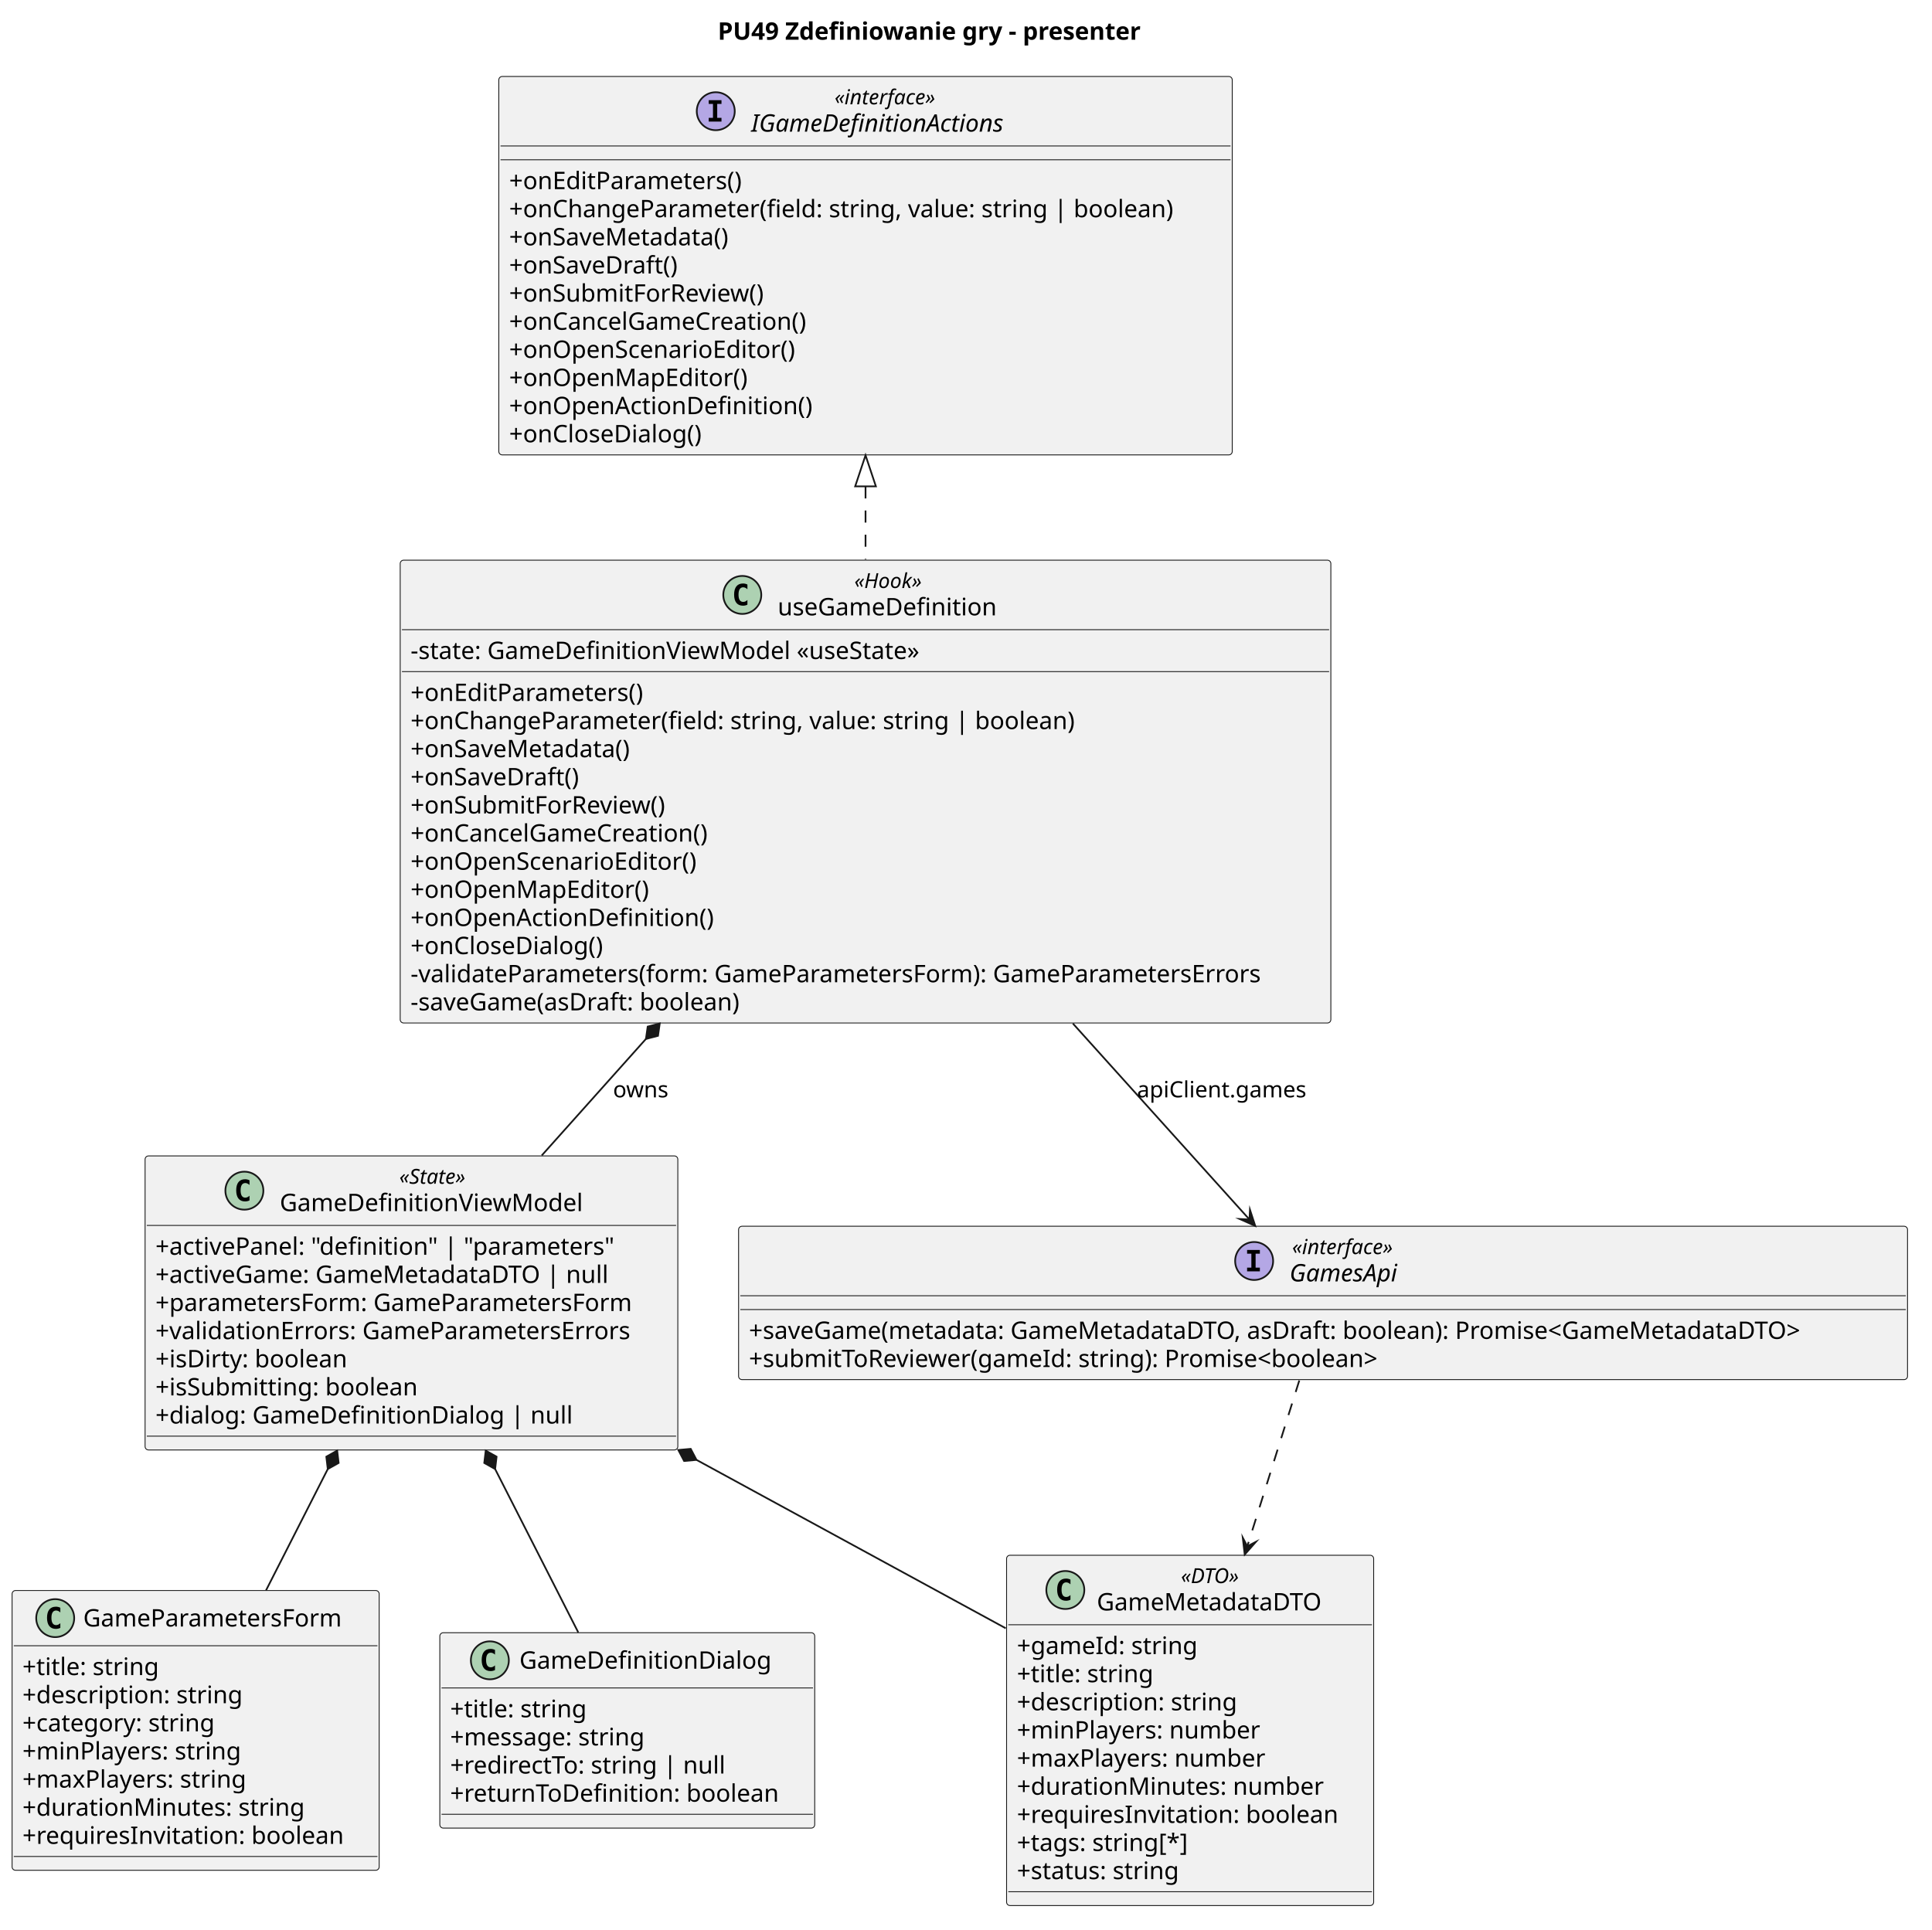
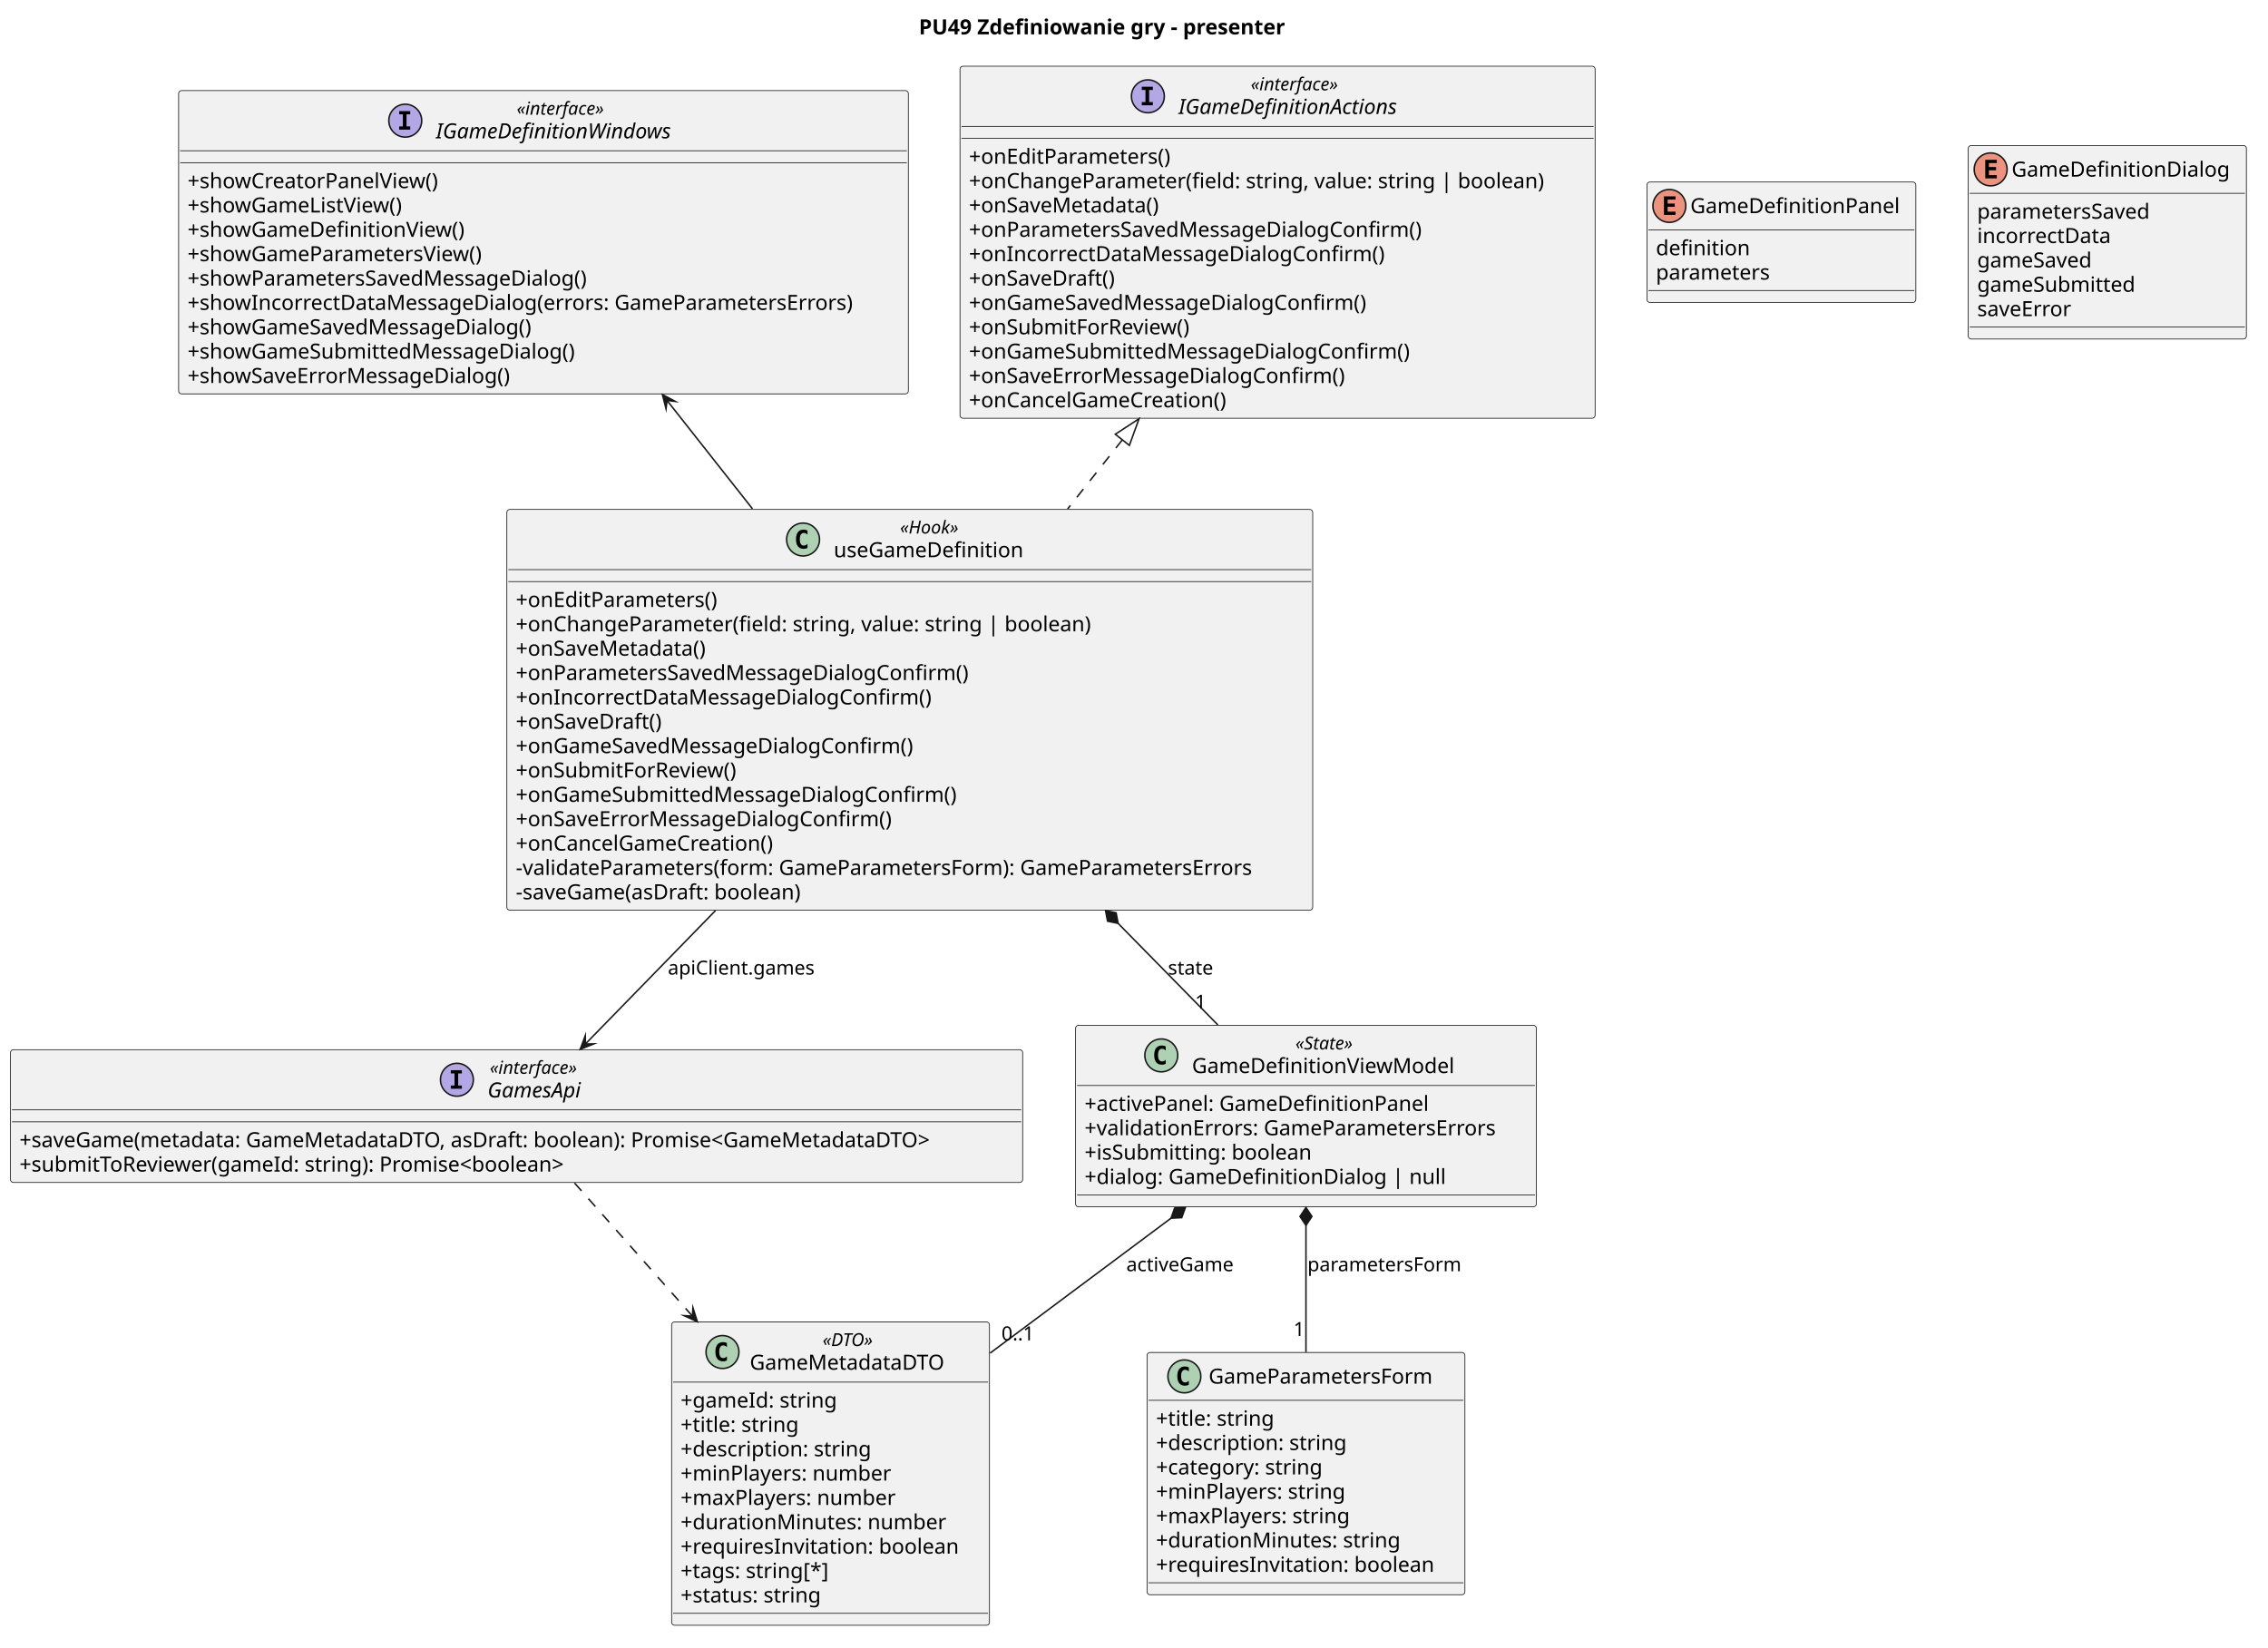
- <svg xmlns="http://www.w3.org/2000/svg" version="1.1" data-diagram-type="CLASS" style="width:1119px;height:1118px;background:#FFFFFF;" width="1119px" height="1118px" viewBox="0 0 1119 1118" zoomAndPan="magnify" preserveAspectRatio="none" contentStyleType="text/css">
+ <svg xmlns="http://www.w3.org/2000/svg" version="1.1" data-diagram-type="CLASS" style="width:1517px;height:1102px;background:#FFFFFF;" width="1517px" height="1102px" viewBox="0 0 1517 1102" zoomAndPan="magnify" preserveAspectRatio="none" contentStyleType="text/css">
  <defs />
  <g font-family="sans-serif" lengthAdjust="spacing">
    <g class="title" data-source-line="10">
-       <text x="415.734" y="22.995" fill="#000" font-size="14" textLength="281.36" font-weight="700">PU49 Zdefiniowanie gry - presenter</text>
+       <text x="614.596" y="22.995" fill="#000" font-size="14" textLength="281.36" font-weight="700">PU49 Zdefiniowanie gry - presenter</text>
    </g>
    <g class="entity" data-qualified-name="useGameDefinition" id="ent0001" data-source-line="12">
-       <rect x="231.79" y="324.527" width="539.03" height="268.125" fill="#F1F1F1" style="stroke:#181818;stroke-width:0.5;" rx="2" ry="2" />
-       <ellipse cx="429.93" cy="344.66" rx="11" ry="11" fill="#ADD1B2" style="stroke:#181818;stroke-width:1;" />
-       <path d="M432.898,350.3 Q432.32,350.597 431.68,350.738 Q431.039,350.894 430.336,350.894 Q427.836,350.894 426.508,349.253 Q425.195,347.597 425.195,344.472 Q425.195,341.347 426.508,339.691 Q427.836,338.035 430.336,338.035 Q431.039,338.035 431.68,338.191 Q432.336,338.347 432.898,338.644 L432.898,341.363 Q432.273,340.785 431.68,340.519 Q431.086,340.238 430.461,340.238 Q429.117,340.238 428.43,341.316 Q427.742,342.378 427.742,344.472 Q427.742,346.566 428.43,347.644 Q429.117,348.707 430.461,348.707 Q431.086,348.707 431.68,348.441 Q432.273,348.16 432.898,347.582 L432.898,350.3 Z " fill="#000" />
-       <text x="494.821" y="340.666" fill="#000" font-size="12" textLength="45.469" font-style="italic">«Hook»</text>
-       <text x="450.43" y="356.491" fill="#000" font-size="14" textLength="134.251">useGameDefinition</text>
-       <line x1="232.79" y1="364.793" x2="769.82" y2="364.793" style="stroke:#181818;stroke-width:0.5;" />
-       <text x="237.79" y="381.788" fill="#000" font-size="14" textLength="318.138">-state: GameDefinitionViewModel «useState»</text>
-       <line x1="232.79" y1="389.089" x2="769.82" y2="389.089" style="stroke:#181818;stroke-width:0.5;" />
-       <text x="237.79" y="406.084" fill="#000" font-size="14" textLength="147.964">+onEditParameters()</text>
-       <text x="237.79" y="422.381" fill="#000" font-size="14" textLength="412.809">+onChangeParameter(field: string, value: string | boolean)</text>
-       <text x="237.79" y="438.678" fill="#000" font-size="14" textLength="140.752">+onSaveMetadata()</text>
-       <text x="237.79" y="454.975" fill="#000" font-size="14" textLength="109.99">+onSaveDraft()</text>
-       <text x="237.79" y="471.272" fill="#000" font-size="14" textLength="162.709">+onSubmitForReview()</text>
-       <text x="237.79" y="487.569" fill="#000" font-size="14" textLength="188.74">+onCancelGameCreation()</text>
-       <text x="237.79" y="503.866" fill="#000" font-size="14" textLength="179.778">+onOpenScenarioEditor()</text>
-       <text x="237.79" y="520.163" fill="#000" font-size="14" textLength="148.463">+onOpenMapEditor()</text>
-       <text x="237.79" y="536.459" fill="#000" font-size="14" textLength="189.369">+onOpenActionDefinition()</text>
-       <text x="237.79" y="552.756" fill="#000" font-size="14" textLength="122.821">+onCloseDialog()</text>
-       <text x="237.79" y="569.053" fill="#000" font-size="14" textLength="527.03">-validateParameters(form: GameParametersForm): GameParametersErrors</text>
-       <text x="237.79" y="585.35" fill="#000" font-size="14" textLength="206.972">-saveGame(asDraft: boolean)</text>
+       <rect x="339.01" y="340.827" width="539.03" height="268.125" fill="#F1F1F1" style="stroke:#181818;stroke-width:0.5;" rx="2" ry="2" />
+       <ellipse cx="537.15" cy="360.96" rx="11" ry="11" fill="#ADD1B2" style="stroke:#181818;stroke-width:1;" />
+       <path d="M540.118,366.6 Q539.54,366.897 538.9,367.038 Q538.259,367.194 537.556,367.194 Q535.056,367.194 533.728,365.553 Q532.415,363.897 532.415,360.772 Q532.415,357.647 533.728,355.991 Q535.056,354.335 537.556,354.335 Q538.259,354.335 538.9,354.491 Q539.556,354.647 540.118,354.944 L540.118,357.663 Q539.493,357.085 538.9,356.819 Q538.306,356.538 537.681,356.538 Q536.337,356.538 535.65,357.616 Q534.962,358.678 534.962,360.772 Q534.962,362.866 535.65,363.944 Q536.337,365.007 537.681,365.007 Q538.306,365.007 538.9,364.741 Q539.493,364.46 540.118,363.882 L540.118,366.6 Z " fill="#000" />
+       <text x="602.041" y="356.966" fill="#000" font-size="12" textLength="45.469" font-style="italic">«Hook»</text>
+       <text x="557.65" y="372.791" fill="#000" font-size="14" textLength="134.251">useGameDefinition</text>
+       <line x1="340.01" y1="381.093" x2="877.04" y2="381.093" style="stroke:#181818;stroke-width:0.5;" />
+       <line x1="340.01" y1="389.093" x2="877.04" y2="389.093" style="stroke:#181818;stroke-width:0.5;" />
+       <text x="345.01" y="406.088" fill="#000" font-size="14" textLength="147.964">+onEditParameters()</text>
+       <text x="345.01" y="422.384" fill="#000" font-size="14" textLength="412.809">+onChangeParameter(field: string, value: string | boolean)</text>
+       <text x="345.01" y="438.681" fill="#000" font-size="14" textLength="140.752">+onSaveMetadata()</text>
+       <text x="345.01" y="454.978" fill="#000" font-size="14" textLength="325.479">+onParametersSavedMessageDialogConfirm()</text>
+       <text x="345.01" y="471.275" fill="#000" font-size="14" textLength="297.473">+onIncorrectDataMessageDialogConfirm()</text>
+       <text x="345.01" y="487.572" fill="#000" font-size="14" textLength="109.99">+onSaveDraft()</text>
+       <text x="345.01" y="503.869" fill="#000" font-size="14" textLength="286.398">+onGameSavedMessageDialogConfirm()</text>
+       <text x="345.01" y="520.166" fill="#000" font-size="14" textLength="162.709">+onSubmitForReview()</text>
+       <text x="345.01" y="536.463" fill="#000" font-size="14" textLength="315.8">+onGameSubmittedMessageDialogConfirm()</text>
+       <text x="345.01" y="552.759" fill="#000" font-size="14" textLength="270.512">+onSaveErrorMessageDialogConfirm()</text>
+       <text x="345.01" y="569.056" fill="#000" font-size="14" textLength="188.74">+onCancelGameCreation()</text>
+       <text x="345.01" y="585.353" fill="#000" font-size="14" textLength="527.03">-validateParameters(form: GameParametersForm): GameParametersErrors</text>
+       <text x="345.01" y="601.65" fill="#000" font-size="14" textLength="206.972">-saveGame(asDraft: boolean)</text>
    </g>
    <g class="entity" data-qualified-name="IGameDefinitionActions" id="ent0002" data-source-line="28">
-       <rect x="288.9" y="44.297" width="424.809" height="219.234" fill="#F1F1F1" style="stroke:#181818;stroke-width:0.5;" rx="2" ry="2" />
-       <ellipse cx="414.562" cy="64.43" rx="11" ry="11" fill="#B4A7E5" style="stroke:#181818;stroke-width:1;" />
-       <path d="M410.483,60.195 L410.483,58.039 L417.874,58.039 L417.874,60.195 L415.405,60.195 L415.405,68.273 L417.874,68.273 L417.874,70.43 L410.483,70.43 L410.483,68.273 L412.952,68.273 L412.952,60.195 L410.483,60.195 Z " fill="#000" />
-       <text x="483.388" y="60.436" fill="#000" font-size="12" textLength="68.332" font-style="italic">«interface»</text>
-       <text x="435.062" y="76.261" fill="#000" font-size="14" textLength="164.985" font-style="italic">IGameDefinitionActions</text>
-       <line x1="289.9" y1="84.563" x2="712.709" y2="84.563" style="stroke:#181818;stroke-width:0.5;" />
-       <line x1="289.9" y1="92.563" x2="712.709" y2="92.563" style="stroke:#181818;stroke-width:0.5;" />
-       <text x="294.9" y="109.558" fill="#000" font-size="14" textLength="147.964">+onEditParameters()</text>
-       <text x="294.9" y="125.854" fill="#000" font-size="14" textLength="412.809">+onChangeParameter(field: string, value: string | boolean)</text>
-       <text x="294.9" y="142.151" fill="#000" font-size="14" textLength="140.752">+onSaveMetadata()</text>
-       <text x="294.9" y="158.448" fill="#000" font-size="14" textLength="109.99">+onSaveDraft()</text>
-       <text x="294.9" y="174.745" fill="#000" font-size="14" textLength="162.709">+onSubmitForReview()</text>
-       <text x="294.9" y="191.042" fill="#000" font-size="14" textLength="188.74">+onCancelGameCreation()</text>
-       <text x="294.9" y="207.339" fill="#000" font-size="14" textLength="179.778">+onOpenScenarioEditor()</text>
-       <text x="294.9" y="223.636" fill="#000" font-size="14" textLength="148.463">+onOpenMapEditor()</text>
-       <text x="294.9" y="239.933" fill="#000" font-size="14" textLength="189.369">+onOpenActionDefinition()</text>
-       <text x="294.9" y="256.229" fill="#000" font-size="14" textLength="122.821">+onCloseDialog()</text>
+       <rect x="642.12" y="44.297" width="424.809" height="235.531" fill="#F1F1F1" style="stroke:#181818;stroke-width:0.5;" rx="2" ry="2" />
+       <ellipse cx="767.782" cy="64.43" rx="11" ry="11" fill="#B4A7E5" style="stroke:#181818;stroke-width:1;" />
+       <path d="M763.703,60.195 L763.703,58.039 L771.094,58.039 L771.094,60.195 L768.625,60.195 L768.625,68.273 L771.094,68.273 L771.094,70.43 L763.703,70.43 L763.703,68.273 L766.172,68.273 L766.172,60.195 L763.703,60.195 Z " fill="#000" />
+       <text x="836.608" y="60.436" fill="#000" font-size="12" textLength="68.332" font-style="italic">«interface»</text>
+       <text x="788.282" y="76.261" fill="#000" font-size="14" textLength="164.985" font-style="italic">IGameDefinitionActions</text>
+       <line x1="643.12" y1="84.563" x2="1065.929" y2="84.563" style="stroke:#181818;stroke-width:0.5;" />
+       <line x1="643.12" y1="92.563" x2="1065.929" y2="92.563" style="stroke:#181818;stroke-width:0.5;" />
+       <text x="648.12" y="109.558" fill="#000" font-size="14" textLength="147.964">+onEditParameters()</text>
+       <text x="648.12" y="125.854" fill="#000" font-size="14" textLength="412.809">+onChangeParameter(field: string, value: string | boolean)</text>
+       <text x="648.12" y="142.151" fill="#000" font-size="14" textLength="140.752">+onSaveMetadata()</text>
+       <text x="648.12" y="158.448" fill="#000" font-size="14" textLength="325.479">+onParametersSavedMessageDialogConfirm()</text>
+       <text x="648.12" y="174.745" fill="#000" font-size="14" textLength="297.473">+onIncorrectDataMessageDialogConfirm()</text>
+       <text x="648.12" y="191.042" fill="#000" font-size="14" textLength="109.99">+onSaveDraft()</text>
+       <text x="648.12" y="207.339" fill="#000" font-size="14" textLength="286.398">+onGameSavedMessageDialogConfirm()</text>
+       <text x="648.12" y="223.636" fill="#000" font-size="14" textLength="162.709">+onSubmitForReview()</text>
+       <text x="648.12" y="239.933" fill="#000" font-size="14" textLength="315.8">+onGameSubmittedMessageDialogConfirm()</text>
+       <text x="648.12" y="256.229" fill="#000" font-size="14" textLength="270.512">+onSaveErrorMessageDialogConfirm()</text>
+       <text x="648.12" y="272.526" fill="#000" font-size="14" textLength="188.74">+onCancelGameCreation()</text>
    </g>
-     <g class="entity" data-qualified-name="GameDefinitionViewModel" id="ent0003" data-source-line="41">
-       <rect x="84.03" y="669.657" width="308.563" height="170.344" fill="#F1F1F1" style="stroke:#181818;stroke-width:0.5;" rx="2" ry="2" />
-       <ellipse cx="141.544" cy="689.79" rx="11" ry="11" fill="#ADD1B2" style="stroke:#181818;stroke-width:1;" />
-       <path d="M144.513,695.43 Q143.935,695.727 143.294,695.868 Q142.654,696.024 141.95,696.024 Q139.45,696.024 138.122,694.383 Q136.81,692.727 136.81,689.602 Q136.81,686.477 138.122,684.821 Q139.45,683.165 141.95,683.165 Q142.654,683.165 143.294,683.321 Q143.95,683.477 144.513,683.774 L144.513,686.493 Q143.888,685.915 143.294,685.649 Q142.7,685.368 142.075,685.368 Q140.732,685.368 140.044,686.446 Q139.357,687.508 139.357,689.602 Q139.357,691.696 140.044,692.774 Q140.732,693.837 142.075,693.837 Q142.7,693.837 143.294,693.571 Q143.888,693.29 144.513,692.712 L144.513,695.43 Z " fill="#000" />
-       <text x="231.274" y="685.796" fill="#000" font-size="12" textLength="46.576" font-style="italic">«State»</text>
-       <text x="162.044" y="701.621" fill="#000" font-size="14" textLength="185.035">GameDefinitionViewModel</text>
-       <line x1="85.03" y1="709.923" x2="391.593" y2="709.923" style="stroke:#181818;stroke-width:0.5;" />
-       <text x="90.03" y="726.918" fill="#000" font-size="14" textLength="288.326">+activePanel: "definition" | "parameters"</text>
-       <text x="90.03" y="743.214" fill="#000" font-size="14" textLength="282.598">+activeGame: GameMetadataDTO | null</text>
-       <text x="90.03" y="759.511" fill="#000" font-size="14" textLength="296.563">+parametersForm: GameParametersForm</text>
-       <text x="90.03" y="775.808" fill="#000" font-size="14" textLength="296.208">+validationErrors: GameParametersErrors</text>
-       <text x="90.03" y="792.105" fill="#000" font-size="14" textLength="122.254">+isDirty: boolean</text>
-       <text x="90.03" y="808.402" fill="#000" font-size="14" textLength="164.855">+isSubmitting: boolean</text>
-       <text x="90.03" y="824.699" fill="#000" font-size="14" textLength="256.799">+dialog: GameDefinitionDialog | null</text>
-       <line x1="85.03" y1="832.001" x2="391.593" y2="832.001" style="stroke:#181818;stroke-width:0.5;" />
+     <g class="entity" data-qualified-name="IGameDefinitionWindows" id="ent0003" data-source-line="42">
+       <rect x="119.47" y="60.597" width="488.109" height="202.938" fill="#F1F1F1" style="stroke:#181818;stroke-width:0.5;" rx="2" ry="2" />
+       <ellipse cx="271.074" cy="80.73" rx="11" ry="11" fill="#B4A7E5" style="stroke:#181818;stroke-width:1;" />
+       <path d="M266.996,76.495 L266.996,74.339 L274.387,74.339 L274.387,76.495 L271.918,76.495 L271.918,84.573 L274.387,84.573 L274.387,86.73 L266.996,86.73 L266.996,84.573 L269.465,84.573 L269.465,76.495 L266.996,76.495 Z " fill="#000" />
+       <text x="345.609" y="76.736" fill="#000" font-size="12" textLength="68.332" font-style="italic">«interface»</text>
+       <text x="291.574" y="92.561" fill="#000" font-size="14" textLength="176.401" font-style="italic">IGameDefinitionWindows</text>
+       <line x1="120.47" y1="100.862" x2="606.579" y2="100.862" style="stroke:#181818;stroke-width:0.5;" />
+       <line x1="120.47" y1="108.862" x2="606.579" y2="108.862" style="stroke:#181818;stroke-width:0.5;" />
+       <text x="125.47" y="125.858" fill="#000" font-size="14" textLength="183.299">+showCreatorPanelView()</text>
+       <text x="125.47" y="142.154" fill="#000" font-size="14" textLength="158.519">+showGameListView()</text>
+       <text x="125.47" y="158.451" fill="#000" font-size="14" textLength="201.838">+showGameDefinitionView()</text>
+       <text x="125.47" y="174.748" fill="#000" font-size="14" textLength="214.806">+showGameParametersView()</text>
+       <text x="125.47" y="191.045" fill="#000" font-size="14" textLength="288.798">+showParametersSavedMessageDialog()</text>
+       <text x="125.47" y="207.342" fill="#000" font-size="14" textLength="476.109">+showIncorrectDataMessageDialog(errors: GameParametersErrors)</text>
+       <text x="125.47" y="223.639" fill="#000" font-size="14" textLength="249.717">+showGameSavedMessageDialog()</text>
+       <text x="125.47" y="239.936" fill="#000" font-size="14" textLength="279.118">+showGameSubmittedMessageDialog()</text>
+       <text x="125.47" y="256.233" fill="#000" font-size="14" textLength="233.83">+showSaveErrorMessageDialog()</text>
    </g>
-     <g class="entity" data-qualified-name="GameParametersForm" id="ent0004" data-source-line="51">
-       <rect x="7" y="921.427" width="212.614" height="162.078" fill="#F1F1F1" style="stroke:#181818;stroke-width:0.5;" rx="2" ry="2" />
-       <ellipse cx="31.974" cy="937.427" rx="11" ry="11" fill="#ADD1B2" style="stroke:#181818;stroke-width:1;" />
-       <path d="M34.943,943.068 Q34.364,943.364 33.724,943.505 Q33.083,943.661 32.38,943.661 Q29.88,943.661 28.552,942.021 Q27.239,940.364 27.239,937.239 Q27.239,934.114 28.552,932.458 Q29.88,930.802 32.38,930.802 Q33.083,930.802 33.724,930.958 Q34.38,931.114 34.943,931.411 L34.943,934.13 Q34.318,933.552 33.724,933.286 Q33.13,933.005 32.505,933.005 Q31.161,933.005 30.474,934.083 Q29.786,935.146 29.786,937.239 Q29.786,939.333 30.474,940.411 Q31.161,941.474 32.505,941.474 Q33.13,941.474 33.724,941.208 Q34.318,940.927 34.943,940.349 L34.943,943.068 Z " fill="#000" />
-       <text x="48.19" y="942.274" fill="#000" font-size="14" textLength="158.45">GameParametersForm</text>
-       <line x1="8" y1="953.427" x2="218.614" y2="953.427" style="stroke:#181818;stroke-width:0.5;" />
-       <text x="13" y="970.422" fill="#000" font-size="14" textLength="88.457">+title: string</text>
-       <text x="13" y="986.719" fill="#000" font-size="14" textLength="138.927">+description: string</text>
-       <text x="13" y="1003.016" fill="#000" font-size="14" textLength="122.958">+category: string</text>
-       <text x="13" y="1019.313" fill="#000" font-size="14" textLength="138.346">+minPlayers: string</text>
-       <text x="13" y="1035.609" fill="#000" font-size="14" textLength="142.447">+maxPlayers: string</text>
-       <text x="13" y="1051.906" fill="#000" font-size="14" textLength="175.109">+durationMinutes: string</text>
-       <text x="13" y="1068.203" fill="#000" font-size="14" textLength="200.614">+requiresInvitation: boolean</text>
-       <line x1="8" y1="1075.505" x2="218.614" y2="1075.505" style="stroke:#181818;stroke-width:0.5;" />
+     <g class="entity" data-qualified-name="GamesApi" id="ent0004" data-source-line="54">
+       <rect x="7" y="702.257" width="677.048" height="88.859" fill="#F1F1F1" style="stroke:#181818;stroke-width:0.5;" rx="2" ry="2" />
+       <ellipse cx="305.611" cy="722.39" rx="11" ry="11" fill="#B4A7E5" style="stroke:#181818;stroke-width:1;" />
+       <path d="M301.533,718.155 L301.533,715.999 L308.923,715.999 L308.923,718.155 L306.455,718.155 L306.455,726.233 L308.923,726.233 L308.923,728.39 L301.533,728.39 L301.533,726.233 L304.001,726.233 L304.001,718.155 L301.533,718.155 Z " fill="#000" />
+       <text x="327.608" y="718.396" fill="#000" font-size="12" textLength="68.332" font-style="italic">«interface»</text>
+       <text x="326.111" y="734.221" fill="#000" font-size="14" textLength="71.326" font-style="italic">GamesApi</text>
+       <line x1="8" y1="742.523" x2="683.048" y2="742.523" style="stroke:#181818;stroke-width:0.5;" />
+       <line x1="8" y1="750.523" x2="683.048" y2="750.523" style="stroke:#181818;stroke-width:0.5;" />
+       <text x="13" y="767.518" fill="#000" font-size="14" textLength="665.048">+saveGame(metadata: GameMetadataDTO, asDraft: boolean): Promise&lt;GameMetadataDTO&gt;</text>
+       <text x="13" y="783.814" fill="#000" font-size="14" textLength="399.677">+submitToReviewer(gameId: string): Promise&lt;boolean&gt;</text>
    </g>
-     <g class="entity" data-qualified-name="GameDefinitionDialog" id="ent0005" data-source-line="61">
-       <rect x="254.74" y="945.877" width="217.14" height="113.188" fill="#F1F1F1" style="stroke:#181818;stroke-width:0.5;" rx="2" ry="2" />
-       <ellipse cx="283.725" cy="961.877" rx="11" ry="11" fill="#ADD1B2" style="stroke:#181818;stroke-width:1;" />
-       <path d="M286.694,967.518 Q286.116,967.814 285.475,967.955 Q284.835,968.111 284.131,968.111 Q281.631,968.111 280.303,966.471 Q278.991,964.814 278.991,961.689 Q278.991,958.564 280.303,956.908 Q281.631,955.252 284.131,955.252 Q284.835,955.252 285.475,955.408 Q286.131,955.564 286.694,955.861 L286.694,958.58 Q286.069,958.002 285.475,957.736 Q284.881,957.455 284.256,957.455 Q282.913,957.455 282.225,958.533 Q281.538,959.596 281.538,961.689 Q281.538,963.783 282.225,964.861 Q282.913,965.924 284.256,965.924 Q284.881,965.924 285.475,965.658 Q286.069,965.377 286.694,964.799 L286.694,967.518 Z " fill="#000" />
-       <text x="300.833" y="966.724" fill="#000" font-size="14" textLength="154.062">GameDefinitionDialog</text>
-       <line x1="255.74" y1="977.877" x2="470.88" y2="977.877" style="stroke:#181818;stroke-width:0.5;" />
-       <text x="260.74" y="994.872" fill="#000" font-size="14" textLength="88.457">+title: string</text>
-       <text x="260.74" y="1011.169" fill="#000" font-size="14" textLength="124.004">+message: string</text>
-       <text x="260.74" y="1027.466" fill="#000" font-size="14" textLength="172.047">+redirectTo: string | null</text>
-       <text x="260.74" y="1043.763" fill="#000" font-size="14" textLength="205.14">+returnToDefinition: boolean</text>
-       <line x1="255.74" y1="1051.064" x2="470.88" y2="1051.064" style="stroke:#181818;stroke-width:0.5;" />
+     <g class="entity" data-qualified-name="GameDefinitionViewModel" id="ent0005" data-source-line="59">
+       <rect x="719.42" y="685.957" width="308.208" height="121.453" fill="#F1F1F1" style="stroke:#181818;stroke-width:0.5;" rx="2" ry="2" />
+       <ellipse cx="776.756" cy="706.09" rx="11" ry="11" fill="#ADD1B2" style="stroke:#181818;stroke-width:1;" />
+       <path d="M779.725,711.73 Q779.147,712.027 778.506,712.168 Q777.866,712.324 777.163,712.324 Q774.663,712.324 773.335,710.683 Q772.022,709.027 772.022,705.902 Q772.022,702.777 773.335,701.121 Q774.663,699.465 777.163,699.465 Q777.866,699.465 778.506,699.621 Q779.163,699.777 779.725,700.074 L779.725,702.793 Q779.1,702.215 778.506,701.949 Q777.913,701.668 777.288,701.668 Q775.944,701.668 775.256,702.746 Q774.569,703.808 774.569,705.902 Q774.569,707.996 775.256,709.074 Q775.944,710.137 777.288,710.137 Q777.913,710.137 778.506,709.871 Q779.1,709.59 779.725,709.012 L779.725,711.73 Z " fill="#000" />
+       <text x="866.486" y="702.096" fill="#000" font-size="12" textLength="46.576" font-style="italic">«State»</text>
+       <text x="797.256" y="717.921" fill="#000" font-size="14" textLength="185.035">GameDefinitionViewModel</text>
+       <line x1="720.42" y1="726.223" x2="1026.628" y2="726.223" style="stroke:#181818;stroke-width:0.5;" />
+       <text x="725.42" y="743.218" fill="#000" font-size="14" textLength="249.717">+activePanel: GameDefinitionPanel</text>
+       <text x="725.42" y="759.514" fill="#000" font-size="14" textLength="296.208">+validationErrors: GameParametersErrors</text>
+       <text x="725.42" y="775.811" fill="#000" font-size="14" textLength="164.855">+isSubmitting: boolean</text>
+       <text x="725.42" y="792.108" fill="#000" font-size="14" textLength="256.799">+dialog: GameDefinitionDialog | null</text>
+       <line x1="720.42" y1="799.41" x2="1026.628" y2="799.41" style="stroke:#181818;stroke-width:0.5;" />
    </g>
-     <g class="entity" data-qualified-name="GameMetadataDTO" id="ent0006" data-source-line="68">
-       <rect x="583" y="900.997" width="212.614" height="202.938" fill="#F1F1F1" style="stroke:#181818;stroke-width:0.5;" rx="2" ry="2" />
-       <ellipse cx="617.03" cy="921.13" rx="11" ry="11" fill="#ADD1B2" style="stroke:#181818;stroke-width:1;" />
-       <path d="M619.999,926.77 Q619.421,927.067 618.78,927.208 Q618.139,927.364 617.436,927.364 Q614.936,927.364 613.608,925.723 Q612.296,924.067 612.296,920.942 Q612.296,917.817 613.608,916.161 Q614.936,914.505 617.436,914.505 Q618.139,914.505 618.78,914.661 Q619.436,914.817 619.999,915.114 L619.999,917.833 Q619.374,917.255 618.78,916.989 Q618.186,916.708 617.561,916.708 Q616.218,916.708 615.53,917.786 Q614.843,918.848 614.843,920.942 Q614.843,923.036 615.53,924.114 Q616.218,925.177 617.561,925.177 Q618.186,925.177 618.78,924.911 Q619.374,924.63 619.999,924.052 L619.999,926.77 Z " fill="#000" />
-       <text x="684.008" y="917.136" fill="#000" font-size="12" textLength="40.828" font-style="italic">«DTO»</text>
-       <text x="635.259" y="932.961" fill="#000" font-size="14" textLength="138.325">GameMetadataDTO</text>
-       <line x1="584" y1="941.263" x2="794.614" y2="941.263" style="stroke:#181818;stroke-width:0.5;" />
-       <text x="589" y="958.258" fill="#000" font-size="14" textLength="113.818">+gameId: string</text>
-       <text x="589" y="974.554" fill="#000" font-size="14" textLength="88.457">+title: string</text>
-       <text x="589" y="990.851" fill="#000" font-size="14" textLength="138.927">+description: string</text>
-       <text x="589" y="1007.148" fill="#000" font-size="14" textLength="152.797">+minPlayers: number</text>
-       <text x="589" y="1023.445" fill="#000" font-size="14" textLength="156.898">+maxPlayers: number</text>
-       <text x="589" y="1039.742" fill="#000" font-size="14" textLength="189.561">+durationMinutes: number</text>
-       <text x="589" y="1056.039" fill="#000" font-size="14" textLength="200.614">+requiresInvitation: boolean</text>
-       <text x="589" y="1072.336" fill="#000" font-size="14" textLength="109.259">+tags: string[*]</text>
-       <text x="589" y="1088.633" fill="#000" font-size="14" textLength="104.104">+status: string</text>
-       <line x1="584" y1="1095.934" x2="794.614" y2="1095.934" style="stroke:#181818;stroke-width:0.5;" />
+     <g class="entity" data-qualified-name="GameDefinitionPanel" id="ent0006" data-source-line="66">
+       <rect x="1101.59" y="121.767" width="179.868" height="80.594" fill="#F1F1F1" style="stroke:#181818;stroke-width:0.5;" rx="2" ry="2" />
+       <ellipse cx="1116.59" cy="137.767" rx="11" ry="11" fill="#EB937F" style="stroke:#181818;stroke-width:1;" />
+       <path d="M1120.699,143.767 L1112.981,143.767 L1112.981,131.376 L1120.699,131.376 L1120.699,133.532 L1115.434,133.532 L1115.434,136.204 L1120.199,136.204 L1120.199,138.361 L1115.434,138.361 L1115.434,141.611 L1120.699,141.611 L1120.699,143.767 Z " fill="#000" />
+       <text x="1130.59" y="142.614" fill="#000" font-size="14" textLength="147.868">GameDefinitionPanel</text>
+       <line x1="1102.59" y1="153.767" x2="1280.458" y2="153.767" style="stroke:#181818;stroke-width:0.5;" />
+       <text x="1107.59" y="170.762" fill="#000" font-size="14" textLength="65.898">definition</text>
+       <text x="1107.59" y="187.059" fill="#000" font-size="14" textLength="81.204">parameters</text>
+       <line x1="1102.59" y1="194.361" x2="1280.458" y2="194.361" style="stroke:#181818;stroke-width:0.5;" />
    </g>
-     <g class="entity" data-qualified-name="GamesApi" id="ent0007" data-source-line="80">
-       <rect x="427.78" y="710.397" width="677.048" height="88.859" fill="#F1F1F1" style="stroke:#181818;stroke-width:0.5;" rx="2" ry="2" />
-       <ellipse cx="726.391" cy="730.53" rx="11" ry="11" fill="#B4A7E5" style="stroke:#181818;stroke-width:1;" />
-       <path d="M722.313,726.295 L722.313,724.139 L729.703,724.139 L729.703,726.295 L727.235,726.295 L727.235,734.373 L729.703,734.373 L729.703,736.53 L722.313,736.53 L722.313,734.373 L724.781,734.373 L724.781,726.295 L722.313,726.295 Z " fill="#000" />
-       <text x="748.388" y="726.536" fill="#000" font-size="12" textLength="68.332" font-style="italic">«interface»</text>
-       <text x="746.891" y="742.361" fill="#000" font-size="14" textLength="71.326" font-style="italic">GamesApi</text>
-       <line x1="428.78" y1="750.663" x2="1103.828" y2="750.663" style="stroke:#181818;stroke-width:0.5;" />
-       <line x1="428.78" y1="758.663" x2="1103.828" y2="758.663" style="stroke:#181818;stroke-width:0.5;" />
-       <text x="433.78" y="775.658" fill="#000" font-size="14" textLength="665.048">+saveGame(metadata: GameMetadataDTO, asDraft: boolean): Promise&lt;GameMetadataDTO&gt;</text>
-       <text x="433.78" y="791.954" fill="#000" font-size="14" textLength="399.677">+submitToReviewer(gameId: string): Promise&lt;boolean&gt;</text>
+     <g class="entity" data-qualified-name="GameDefinitionDialog" id="ent0007" data-source-line="71">
+       <rect x="1316.49" y="97.327" width="186.062" height="129.484" fill="#F1F1F1" style="stroke:#181818;stroke-width:0.5;" rx="2" ry="2" />
+       <ellipse cx="1331.49" cy="113.327" rx="11" ry="11" fill="#EB937F" style="stroke:#181818;stroke-width:1;" />
+       <path d="M1335.599,119.327 L1327.881,119.327 L1327.881,106.936 L1335.599,106.936 L1335.599,109.092 L1330.334,109.092 L1330.334,111.764 L1335.099,111.764 L1335.099,113.921 L1330.334,113.921 L1330.334,117.171 L1335.599,117.171 L1335.599,119.327 Z " fill="#000" />
+       <text x="1345.49" y="118.174" fill="#000" font-size="14" textLength="154.062">GameDefinitionDialog</text>
+       <line x1="1317.49" y1="129.327" x2="1501.552" y2="129.327" style="stroke:#181818;stroke-width:0.5;" />
+       <text x="1322.49" y="146.322" fill="#000" font-size="14" textLength="124.455">parametersSaved</text>
+       <text x="1322.49" y="162.619" fill="#000" font-size="14" textLength="95.765">incorrectData</text>
+       <text x="1322.49" y="178.916" fill="#000" font-size="14" textLength="82.968">gameSaved</text>
+       <text x="1322.49" y="195.213" fill="#000" font-size="14" textLength="112.369">gameSubmitted</text>
+       <text x="1322.49" y="211.509" fill="#000" font-size="14" textLength="67.45">saveError</text>
+       <line x1="1317.49" y1="218.811" x2="1501.552" y2="218.811" style="stroke:#181818;stroke-width:0.5;" />
    </g>
-     <g class="link" data-entity-1="ent0002" data-entity-2="ent0001" id="lnk9" data-source-line="85" data-link-type="extension">
-       <path d="M501.31,281.757 C501.31,301.337 501.31,303.947 501.31,324.117" style="stroke:#181818;stroke-width:1;stroke-dasharray:7,7;" fill="none" id="IGameDefinitionActions-backto-useGameDefinition" codeLine="85" />
-       <polygon points="501.31,263.757,495.31,281.757,507.31,281.757,501.31,263.757" fill="none" style="stroke:#181818;stroke-width:1;stroke-linejoin:miter;stroke-miterlimit:10;" />
+     <g class="entity" data-qualified-name="GameParametersForm" id="ent0008" data-source-line="79">
+       <rect x="767.22" y="904.837" width="212.614" height="162.078" fill="#F1F1F1" style="stroke:#181818;stroke-width:0.5;" rx="2" ry="2" />
+       <ellipse cx="792.194" cy="920.837" rx="11" ry="11" fill="#ADD1B2" style="stroke:#181818;stroke-width:1;" />
+       <path d="M795.163,926.478 Q794.584,926.774 793.944,926.915 Q793.303,927.071 792.6,927.071 Q790.1,927.071 788.772,925.431 Q787.459,923.774 787.459,920.649 Q787.459,917.524 788.772,915.868 Q790.1,914.212 792.6,914.212 Q793.303,914.212 793.944,914.368 Q794.6,914.524 795.163,914.821 L795.163,917.54 Q794.538,916.962 793.944,916.696 Q793.35,916.415 792.725,916.415 Q791.381,916.415 790.694,917.493 Q790.006,918.556 790.006,920.649 Q790.006,922.743 790.694,923.821 Q791.381,924.884 792.725,924.884 Q793.35,924.884 793.944,924.618 Q794.538,924.337 795.163,923.759 L795.163,926.478 Z " fill="#000" />
+       <text x="808.41" y="925.684" fill="#000" font-size="14" textLength="158.45">GameParametersForm</text>
+       <line x1="768.22" y1="936.837" x2="978.834" y2="936.837" style="stroke:#181818;stroke-width:0.5;" />
+       <text x="773.22" y="953.832" fill="#000" font-size="14" textLength="88.457">+title: string</text>
+       <text x="773.22" y="970.129" fill="#000" font-size="14" textLength="138.927">+description: string</text>
+       <text x="773.22" y="986.426" fill="#000" font-size="14" textLength="122.958">+category: string</text>
+       <text x="773.22" y="1002.723" fill="#000" font-size="14" textLength="138.346">+minPlayers: string</text>
+       <text x="773.22" y="1019.019" fill="#000" font-size="14" textLength="142.447">+maxPlayers: string</text>
+       <text x="773.22" y="1035.316" fill="#000" font-size="14" textLength="175.109">+durationMinutes: string</text>
+       <text x="773.22" y="1051.613" fill="#000" font-size="14" textLength="200.614">+requiresInvitation: boolean</text>
+       <line x1="768.22" y1="1058.915" x2="978.834" y2="1058.915" style="stroke:#181818;stroke-width:0.5;" />
    </g>
-     <g class="link" data-entity-1="ent0001" data-entity-2="ent0003" id="lnk10" data-source-line="86" data-link-type="composition">
-       <path d="M374.123,601.884 C350.883,627.884 335.12,645.517 313.78,669.387" style="stroke:#181818;stroke-width:1;" fill="none" id="useGameDefinition-backto-GameDefinitionViewModel" codeLine="86" />
-       <polygon points="382.12,592.937,375.139,594.745,374.123,601.884,381.104,600.076,382.12,592.937" fill="#181818" style="stroke:#181818;stroke-width:1;stroke-linejoin:miter;stroke-miterlimit:10;" />
-       <text x="355.06" y="635.724" fill="#000" font-size="13" textLength="33.598">owns</text>
+     <g class="entity" data-qualified-name="GameMetadataDTO" id="ent0009" data-source-line="89">
+       <rect x="449.22" y="884.407" width="212.614" height="202.938" fill="#F1F1F1" style="stroke:#181818;stroke-width:0.5;" rx="2" ry="2" />
+       <ellipse cx="483.25" cy="904.54" rx="11" ry="11" fill="#ADD1B2" style="stroke:#181818;stroke-width:1;" />
+       <path d="M486.219,910.18 Q485.641,910.477 485,910.618 Q484.359,910.774 483.656,910.774 Q481.156,910.774 479.828,909.133 Q478.516,907.477 478.516,904.352 Q478.516,901.227 479.828,899.571 Q481.156,897.915 483.656,897.915 Q484.359,897.915 485,898.071 Q485.656,898.227 486.219,898.524 L486.219,901.243 Q485.594,900.665 485,900.399 Q484.406,900.118 483.781,900.118 Q482.438,900.118 481.75,901.196 Q481.063,902.258 481.063,904.352 Q481.063,906.446 481.75,907.524 Q482.438,908.587 483.781,908.587 Q484.406,908.587 485,908.321 Q485.594,908.04 486.219,907.462 L486.219,910.18 Z " fill="#000" />
+       <text x="550.228" y="900.546" fill="#000" font-size="12" textLength="40.828" font-style="italic">«DTO»</text>
+       <text x="501.479" y="916.371" fill="#000" font-size="14" textLength="138.325">GameMetadataDTO</text>
+       <line x1="450.22" y1="924.672" x2="660.834" y2="924.672" style="stroke:#181818;stroke-width:0.5;" />
+       <text x="455.22" y="941.668" fill="#000" font-size="14" textLength="113.818">+gameId: string</text>
+       <text x="455.22" y="957.964" fill="#000" font-size="14" textLength="88.457">+title: string</text>
+       <text x="455.22" y="974.261" fill="#000" font-size="14" textLength="138.927">+description: string</text>
+       <text x="455.22" y="990.558" fill="#000" font-size="14" textLength="152.797">+minPlayers: number</text>
+       <text x="455.22" y="1006.855" fill="#000" font-size="14" textLength="156.898">+maxPlayers: number</text>
+       <text x="455.22" y="1023.152" fill="#000" font-size="14" textLength="189.561">+durationMinutes: number</text>
+       <text x="455.22" y="1039.449" fill="#000" font-size="14" textLength="200.614">+requiresInvitation: boolean</text>
+       <text x="455.22" y="1055.746" fill="#000" font-size="14" textLength="109.259">+tags: string[*]</text>
+       <text x="455.22" y="1072.043" fill="#000" font-size="14" textLength="104.104">+status: string</text>
+       <line x1="450.22" y1="1079.344" x2="660.834" y2="1079.344" style="stroke:#181818;stroke-width:0.5;" />
    </g>
-     <g class="link" data-entity-1="ent0001" data-entity-2="ent0007" id="lnk11" data-source-line="87" data-link-type="dependency">
-       <path d="M621.4,592.937 C659.47,635.207 695.574,675.292 723.684,706.502" style="stroke:#181818;stroke-width:1;" fill="none" id="useGameDefinition-to-GamesApi" codeLine="87" />
-       <polygon points="727.03,710.217,723.979,700.853,723.684,706.502,718.035,706.206,727.03,710.217" fill="#181818" style="stroke:#181818;stroke-width:1;stroke-linejoin:miter;stroke-miterlimit:10;" />
-       <text x="658.54" y="635.724" fill="#000" font-size="13" textLength="105.25">apiClient.games</text>
+     <g class="link" data-entity-1="ent0002" data-entity-2="ent0001" id="lnk11" data-source-line="101" data-link-type="extension">
+       <path d="M750.7,294.252 C735.11,313.952 729.99,320.417 714.1,340.497" style="stroke:#181818;stroke-width:1;stroke-dasharray:7,7;" fill="none" id="IGameDefinitionActions-backto-useGameDefinition" codeLine="101" />
+       <polygon points="761.87,280.137,745.995,290.528,755.405,297.975,761.87,280.137" fill="none" style="stroke:#181818;stroke-width:1;stroke-linejoin:miter;stroke-miterlimit:10;" />
    </g>
-     <g class="link" data-entity-1="ent0003" data-entity-2="ent0004" id="lnk12" data-source-line="89" data-link-type="composition">
-       <path d="M189.847,851.061 C176.497,877.291 167.28,895.407 154.09,921.327" style="stroke:#181818;stroke-width:1;" fill="none" id="GameDefinitionViewModel-backto-GameParametersForm" codeLine="89" />
-       <polygon points="195.29,840.367,189.004,843.9,189.847,851.061,196.133,847.528,195.29,840.367" fill="#181818" style="stroke:#181818;stroke-width:1;stroke-linejoin:miter;stroke-miterlimit:10;" />
+     <g class="link" data-entity-1="ent0003" data-entity-2="ent0001" id="lnk13" data-source-line="102" data-link-type="dependency">
+       <path d="M446.165,267.914 C465.375,292.284 483.11,314.777 503.29,340.387" style="stroke:#181818;stroke-width:1;" fill="none" id="IGameDefinitionWindows-backto-useGameDefinition" codeLine="102" />
+       <polygon points="443.07,263.987,445.5,273.531,446.165,267.914,451.783,268.579,443.07,263.987" fill="#181818" style="stroke:#181818;stroke-width:1;stroke-linejoin:miter;stroke-miterlimit:10;" />
    </g>
-     <g class="link" data-entity-1="ent0003" data-entity-2="ent0005" id="lnk13" data-source-line="90" data-link-type="composition">
-       <path d="M286.771,851.062 C304.491,885.892 319.1,914.597 334.93,945.707" style="stroke:#181818;stroke-width:1;" fill="none" id="GameDefinitionViewModel-backto-GameDefinitionDialog" codeLine="90" />
-       <polygon points="281.33,840.367,280.486,847.528,286.771,851.062,287.616,843.901,281.33,840.367" fill="#181818" style="stroke:#181818;stroke-width:1;stroke-linejoin:miter;stroke-miterlimit:10;" />
+     <g class="link" data-entity-1="ent0001" data-entity-2="ent0004" id="lnk14" data-source-line="103" data-link-type="dependency">
+       <path d="M478.56,609.207 C445.82,642.797 416.44,672.926 391.57,698.446" style="stroke:#181818;stroke-width:1;" fill="none" id="useGameDefinition-to-GamesApi" codeLine="103" />
+       <polygon points="388.08,702.027,397.226,698.373,391.57,698.446,391.497,692.79,388.08,702.027" fill="#181818" style="stroke:#181818;stroke-width:1;stroke-linejoin:miter;stroke-miterlimit:10;" />
+       <text x="446.73" y="652.024" fill="#000" font-size="13" textLength="105.25">apiClient.games</text>
    </g>
-     <g class="link" data-entity-1="ent0003" data-entity-2="ent0006" id="lnk14" data-source-line="91" data-link-type="composition">
-       <path d="M403.418,845.757 C465.898,879.787 525.92,912.477 582.52,943.307" style="stroke:#181818;stroke-width:1;" fill="none" id="GameDefinitionViewModel-backto-GameMetadataDTO" codeLine="91" />
-       <polygon points="392.88,840.017,396.236,846.4,403.418,845.757,400.062,839.374,392.88,840.017" fill="#181818" style="stroke:#181818;stroke-width:1;stroke-linejoin:miter;stroke-miterlimit:10;" />
+     <g class="link" data-entity-1="ent0001" data-entity-2="ent0005" id="lnk15" data-source-line="104" data-link-type="composition">
+       <path d="M747.878,617.768 C774.218,644.588 792.23,662.927 814.57,685.667" style="stroke:#181818;stroke-width:1;" fill="none" id="useGameDefinition-backto-GameDefinitionViewModel" codeLine="104" />
+       <polygon points="739.47,609.207,740.82,616.29,747.878,617.768,746.528,610.685,739.47,609.207" fill="#181818" style="stroke:#181818;stroke-width:1;stroke-linejoin:miter;stroke-miterlimit:10;" />
+       <text x="781.24" y="652.024" fill="#000" font-size="13" textLength="32.932">state</text>
+       <text x="799.307" y="674.819" fill="#000" font-size="13">1</text>
    </g>
-     <g class="link" data-entity-1="ent0007" data-entity-2="ent0006" id="lnk15" data-source-line="92" data-link-type="dependency">
-       <path d="M752.54,799.747 C743.74,827.827 733.435,860.686 722.425,895.826" style="stroke:#181818;stroke-width:1;stroke-dasharray:7,7;" fill="none" id="GamesApi-to-GameMetadataDTO" codeLine="92" />
-       <polygon points="720.93,900.597,727.438,893.205,722.425,895.826,719.804,890.813,720.93,900.597" fill="#181818" style="stroke:#181818;stroke-width:1;stroke-linejoin:miter;stroke-miterlimit:10;" />
+     <g class="link" data-entity-1="ent0005" data-entity-2="ent0008" id="lnk16" data-source-line="106" data-link-type="composition">
+       <path d="M873.52,819.847 C873.52,849.217 873.52,872.957 873.52,904.627" style="stroke:#181818;stroke-width:1;" fill="none" id="GameDefinitionViewModel-backto-GameParametersForm" codeLine="106" />
+       <polygon points="873.52,807.847,869.52,813.847,873.52,819.847,877.52,813.847,873.52,807.847" fill="#181818" style="stroke:#181818;stroke-width:1;stroke-linejoin:miter;stroke-miterlimit:10;" />
+       <text x="874.52" y="850.474" fill="#000" font-size="13" textLength="108.843">parametersForm</text>
+       <text x="865.175" y="893.795" fill="#000" font-size="13">1</text>
+     </g>
+     <g class="link" data-entity-1="ent0005" data-entity-2="ent0009" id="lnk17" data-source-line="107" data-link-type="composition">
+       <path d="M783.25,815.02 C743.59,844.59 704.89,873.467 662.23,905.287" style="stroke:#181818;stroke-width:1;" fill="none" id="GameDefinitionViewModel-backto-GameMetadataDTO" codeLine="107" />
+       <polygon points="792.87,807.847,785.669,808.226,783.25,815.02,790.451,814.64,792.87,807.847" fill="#181818" style="stroke:#181818;stroke-width:1;stroke-linejoin:miter;stroke-miterlimit:10;" />
+       <text x="753.36" y="850.474" fill="#000" font-size="13" textLength="78.216">activeGame</text>
+       <text x="669.86" y="896.715" fill="#000" font-size="13" textLength="24.807">0..1</text>
+     </g>
+     <g class="link" data-entity-1="ent0004" data-entity-2="ent0009" id="lnk18" data-source-line="108" data-link-type="dependency">
+       <path d="M384.29,791.467 C407.4,817.567 434.425,848.104 463.145,880.534" style="stroke:#181818;stroke-width:1;stroke-dasharray:7,7;" fill="none" id="GamesApi-to-GameMetadataDTO" codeLine="108" />
+       <polygon points="466.46,884.277,463.488,874.887,463.145,880.534,457.499,880.191,466.46,884.277" fill="#181818" style="stroke:#181818;stroke-width:1;stroke-linejoin:miter;stroke-miterlimit:10;" />
    </g>
  </g>
</svg>
